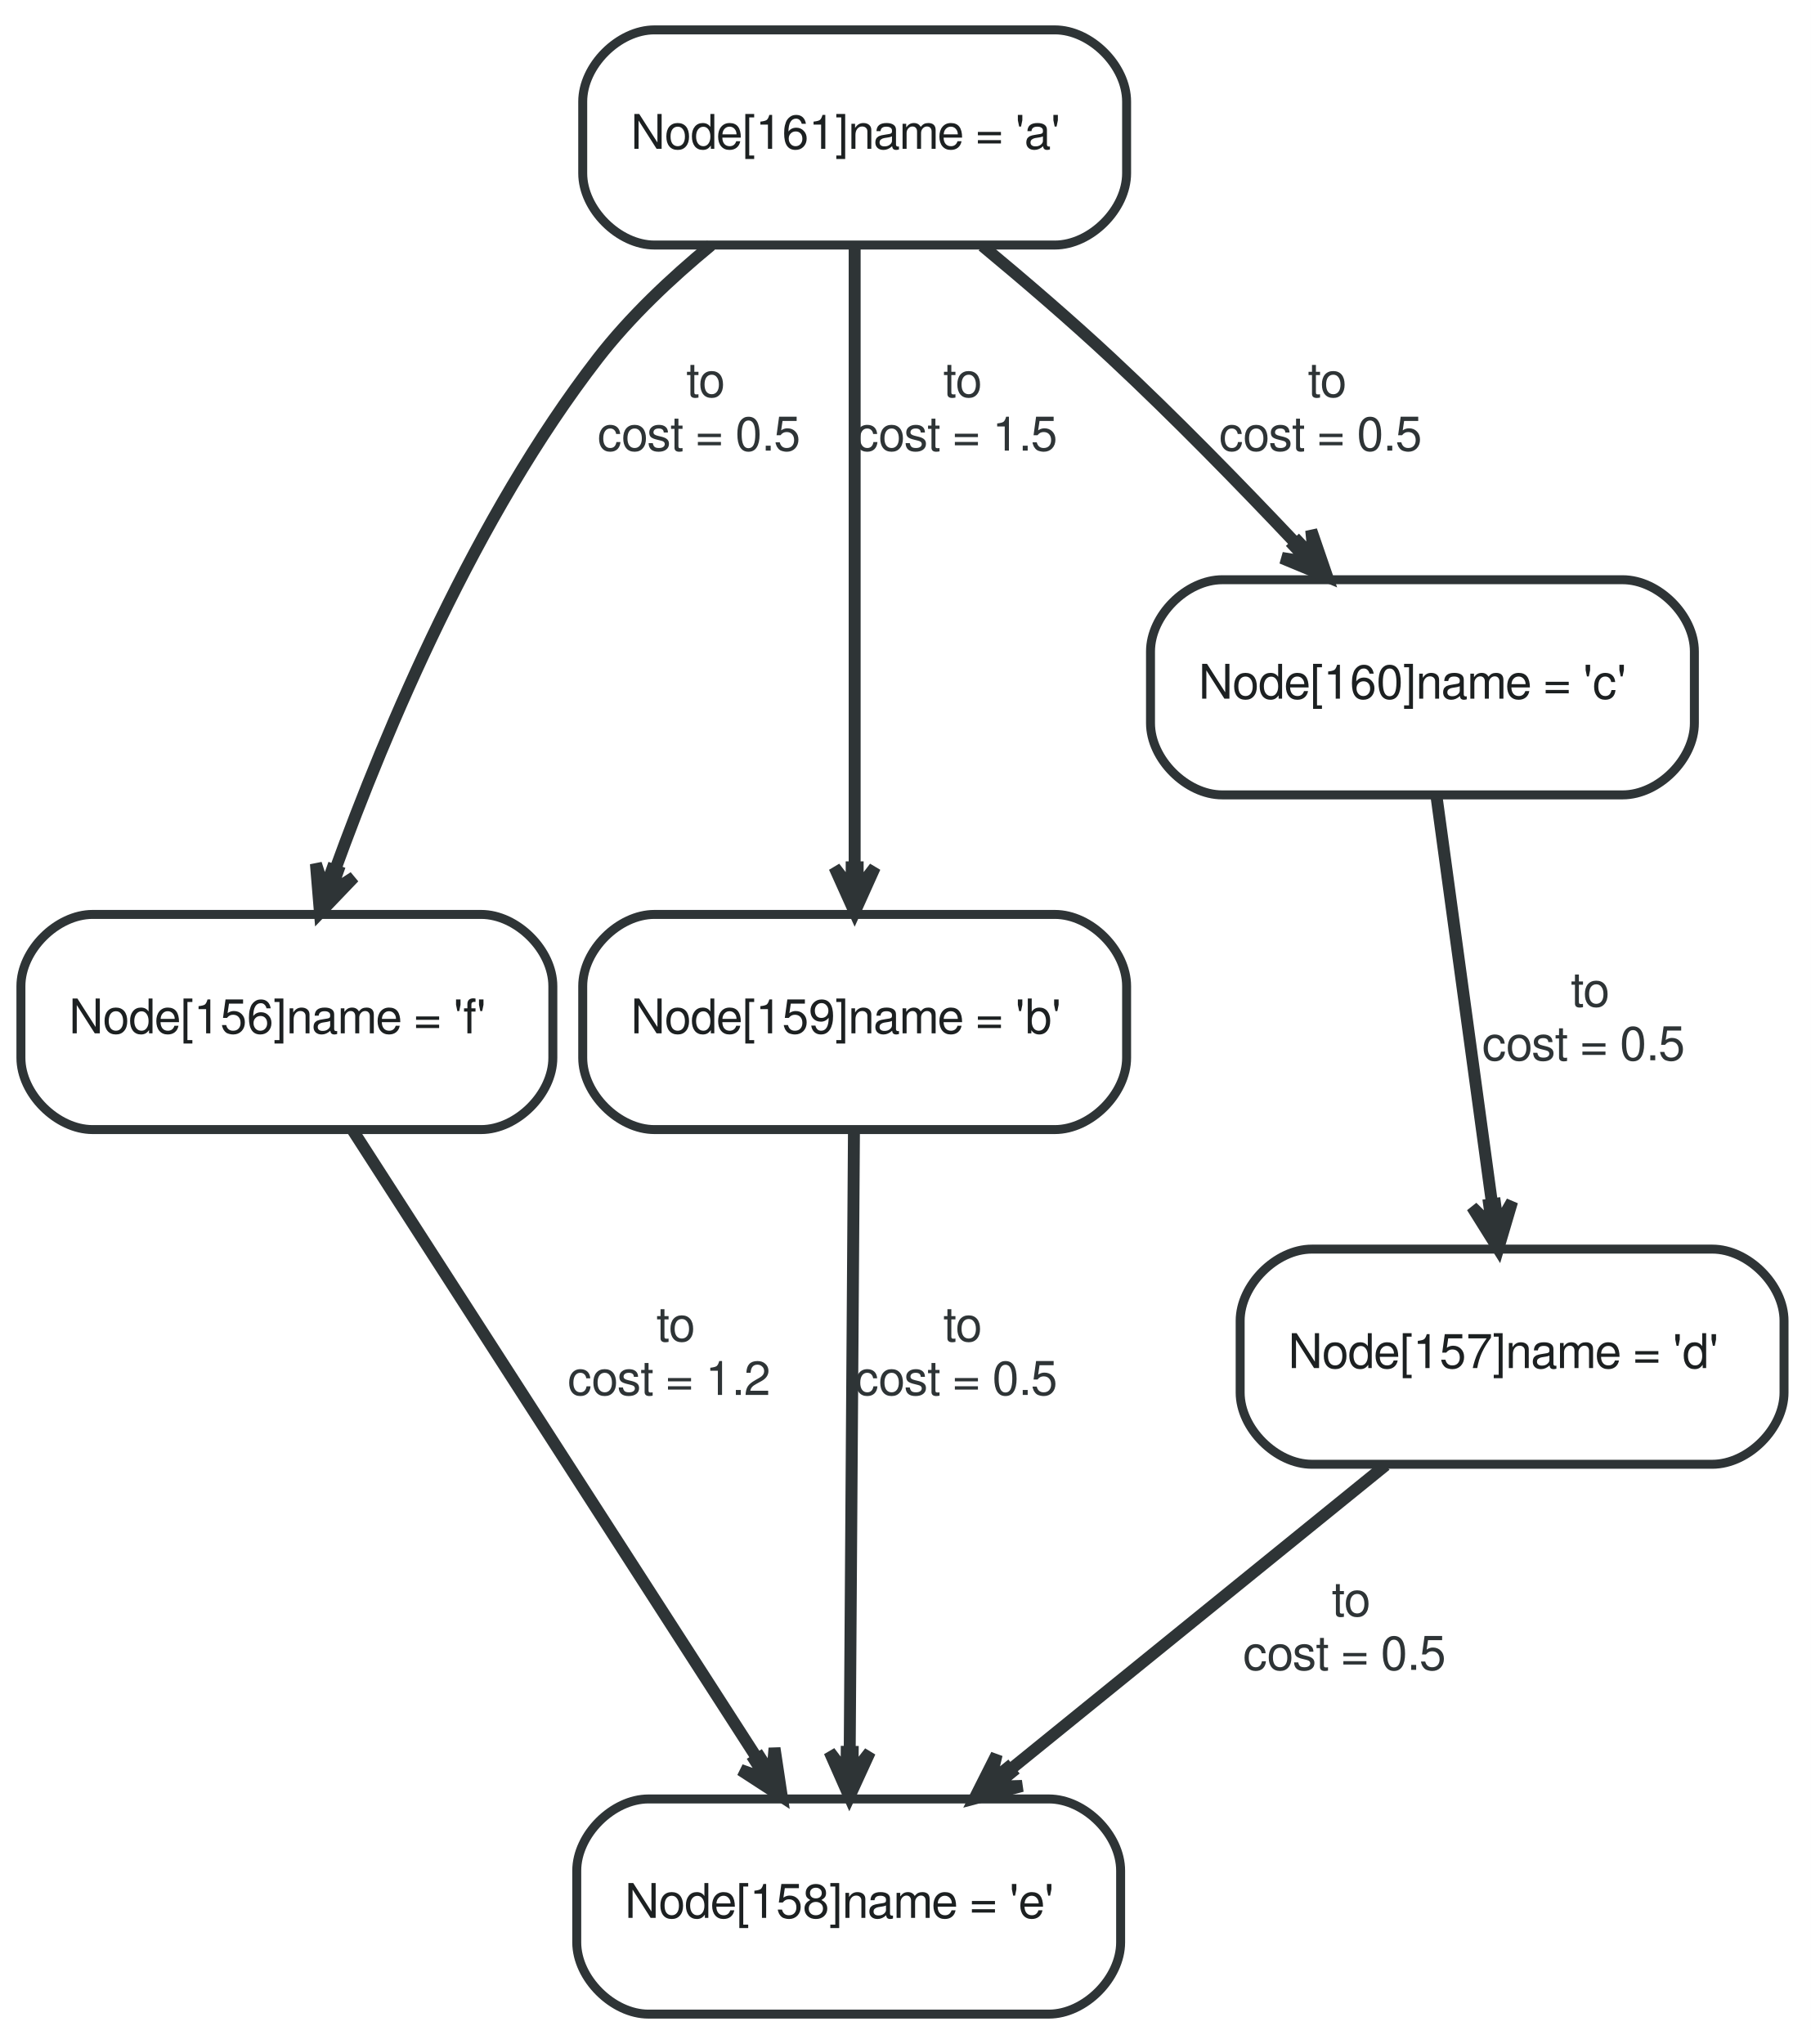
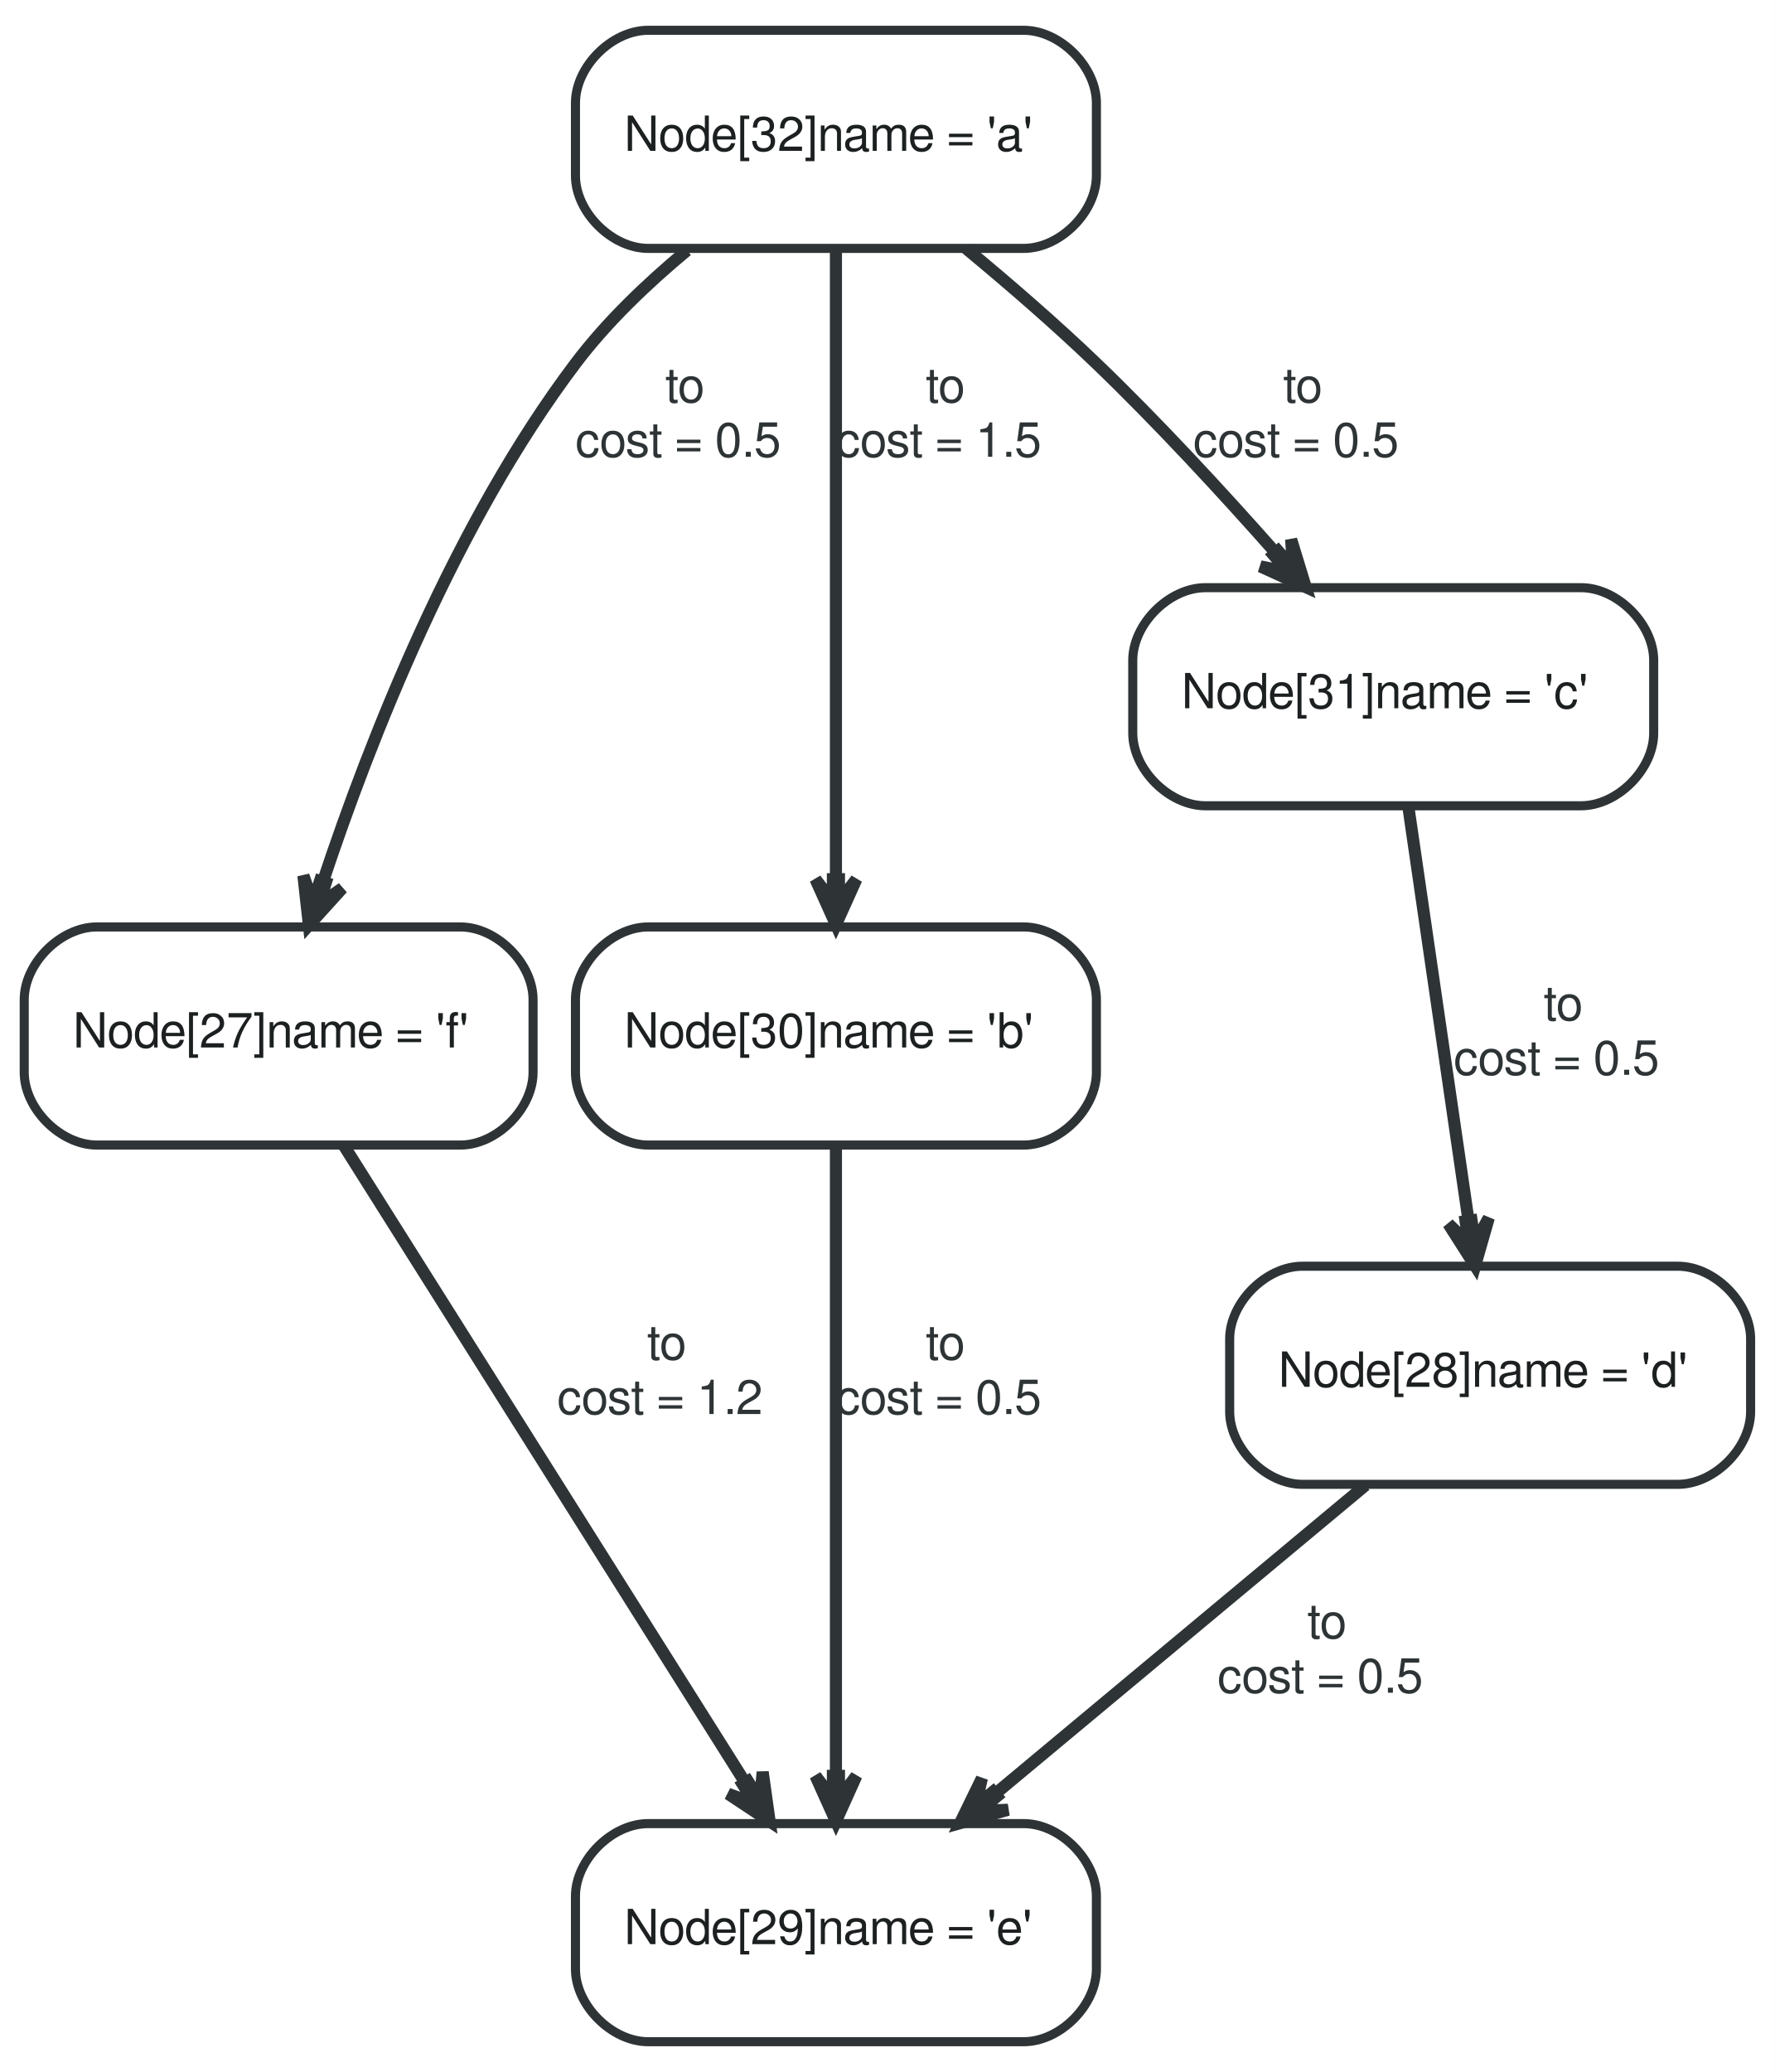
- <svg xmlns="http://www.w3.org/2000/svg" width="303pt" height="342pt" viewBox="0.00 0.00 303.00 342.00">
+ <svg xmlns="http://www.w3.org/2000/svg" width="293pt" height="342pt" viewBox="0.00 0.00 293.00 342.00">
  <g id="graph0" class="graph" transform="scale(1 1) rotate(0) translate(4 338)">
-     <polygon fill="white" stroke="none" points="-4,4 -4,-338 299,-338 299,4 -4,4" />
+     <polygon fill="white" stroke="none" points="-4,4 -4,-338 289,-338 289,4 -4,4" />
    <g id="node1" class="node">
-       <path fill="#ffffff" stroke="#2e3436" stroke-width="1.5" d="M11.5,-149C11.5,-149 76.5,-149 76.5,-149 82.5,-149 88.5,-155 88.5,-161 88.5,-161 88.5,-173 88.5,-173 88.5,-179 82.5,-185 76.5,-185 76.5,-185 11.5,-185 11.5,-185 5.5,-185 -0.5,-179 -0.5,-173 -0.5,-173 -0.5,-161 -0.5,-161 -0.5,-155 5.5,-149 11.5,-149" />
-       <text text-anchor="start" x="7.5" y="-165.1" font-family="FreeSans" font-size="8.00" fill="#1c2021">Node[156]name = 'f'</text>
+       <path fill="#ffffff" stroke="#2e3436" stroke-width="1.5" d="M12,-149C12,-149 72,-149 72,-149 78,-149 84,-155 84,-161 84,-161 84,-173 84,-173 84,-179 78,-185 72,-185 72,-185 12,-185 12,-185 6,-185 0,-179 0,-173 0,-173 0,-161 0,-161 0,-155 6,-149 12,-149" />
+       <text text-anchor="start" x="8" y="-165.1" font-family="FreeSans" font-size="8.00" fill="#1c2021">Node[27]name = 'f'</text>
    </g>
    <g id="node2" class="node">
-       <path fill="#ffffff" stroke="#2e3436" stroke-width="1.5" d="M104.5,-1C104.5,-1 171.5,-1 171.5,-1 177.5,-1 183.5,-7 183.5,-13 183.5,-13 183.5,-25 183.5,-25 183.5,-31 177.5,-37 171.5,-37 171.5,-37 104.5,-37 104.5,-37 98.5,-37 92.5,-31 92.5,-25 92.5,-25 92.5,-13 92.5,-13 92.5,-7 98.5,-1 104.5,-1" />
-       <text text-anchor="start" x="100.5" y="-17.1" font-family="FreeSans" font-size="8.00" fill="#1c2021">Node[158]name = 'e'</text>
+       <path fill="#ffffff" stroke="#2e3436" stroke-width="1.5" d="M103,-1C103,-1 165,-1 165,-1 171,-1 177,-7 177,-13 177,-13 177,-25 177,-25 177,-31 171,-37 165,-37 165,-37 103,-37 103,-37 97,-37 91,-31 91,-25 91,-25 91,-13 91,-13 91,-7 97,-1 103,-1" />
+       <text text-anchor="start" x="99" y="-17.1" font-family="FreeSans" font-size="8.00" fill="#1c2021">Node[29]name = 'e'</text>
    </g>
    <g id="edge1" class="edge">
-       <path fill="none" stroke="#2e3436" stroke-width="2" d="M54.967,-148.966C71.716,-122.951 103.723,-73.238 122.734,-43.712" />
-       <polygon fill="#2e3436" stroke="#2e3436" stroke-width="2" points="126.812,-37.378 125.589,-45.511 125.202,-40.802 123.172,-43.955 122.751,-43.684 122.331,-43.413 124.361,-40.26 119.914,-41.857 126.812,-37.378 126.812,-37.378" />
-       <text text-anchor="middle" x="109" y="-113.6" font-family="FreeSans" font-size="8.00" fill="#2e3436">to</text>
-       <text text-anchor="start" x="91" y="-104.6" font-family="FreeSans" font-size="8.00" fill="#2e3436">cost = 1.2</text>
+       <path fill="none" stroke="#2e3436" stroke-width="2" d="M52.734,-148.966C69.058,-123.061 100.19,-73.656 118.823,-44.085" />
+       <polygon fill="#2e3436" stroke="#2e3436" stroke-width="2" points="123.05,-37.378 121.907,-45.523 121.473,-40.817 119.474,-43.99 119.051,-43.723 118.628,-43.457 120.627,-40.284 116.196,-41.924 123.05,-37.378 123.05,-37.378" />
+       <text text-anchor="middle" x="106" y="-113.6" font-family="FreeSans" font-size="8.00" fill="#2e3436">to</text>
+       <text text-anchor="start" x="88" y="-104.6" font-family="FreeSans" font-size="8.00" fill="#2e3436">cost = 1.2</text>
    </g>
    <g id="node3" class="node">
-       <path fill="#ffffff" stroke="#2e3436" stroke-width="1.5" d="M215.5,-93C215.5,-93 282.5,-93 282.5,-93 288.5,-93 294.5,-99 294.5,-105 294.5,-105 294.5,-117 294.5,-117 294.5,-123 288.5,-129 282.5,-129 282.5,-129 215.5,-129 215.5,-129 209.5,-129 203.5,-123 203.5,-117 203.5,-117 203.5,-105 203.5,-105 203.5,-99 209.5,-93 215.5,-93" />
-       <text text-anchor="start" x="211.5" y="-109.1" font-family="FreeSans" font-size="8.00" fill="#1c2021">Node[157]name = 'd'</text>
+       <path fill="#ffffff" stroke="#2e3436" stroke-width="1.5" d="M211,-93C211,-93 273,-93 273,-93 279,-93 285,-99 285,-105 285,-105 285,-117 285,-117 285,-123 279,-129 273,-129 273,-129 211,-129 211,-129 205,-129 199,-123 199,-117 199,-117 199,-105 199,-105 199,-99 205,-93 211,-93" />
+       <text text-anchor="start" x="207" y="-109.1" font-family="FreeSans" font-size="8.00" fill="#1c2021">Node[28]name = 'd'</text>
    </g>
    <g id="edge2" class="edge">
-       <path fill="none" stroke="#2e3436" stroke-width="2" d="M227.86,-92.86C210.038,-78.409 184.422,-57.64 165.097,-41.97" />
-       <polygon fill="#2e3436" stroke="#2e3436" stroke-width="2" points="159.061,-37.076 167.012,-39.178 162.289,-39.05 165.201,-41.411 164.887,-41.8 164.572,-42.188 161.659,-39.827 162.761,-44.422 159.061,-37.076 159.061,-37.076" />
-       <text text-anchor="middle" x="222" y="-67.6" font-family="FreeSans" font-size="8.00" fill="#2e3436">to</text>
-       <text text-anchor="start" x="204" y="-58.6" font-family="FreeSans" font-size="8.00" fill="#2e3436">cost = 0.5</text>
+       <path fill="none" stroke="#2e3436" stroke-width="2" d="M221.432,-92.86C204.166,-78.472 179.383,-57.819 160.609,-42.174" />
+       <polygon fill="#2e3436" stroke="#2e3436" stroke-width="2" points="154.492,-37.076 162.414,-39.285 157.693,-39.093 160.573,-41.494 160.253,-41.878 159.933,-42.262 157.052,-39.861 158.093,-44.471 154.492,-37.076 154.492,-37.076" />
+       <text text-anchor="middle" x="215" y="-67.6" font-family="FreeSans" font-size="8.00" fill="#2e3436">to</text>
+       <text text-anchor="start" x="197" y="-58.6" font-family="FreeSans" font-size="8.00" fill="#2e3436">cost = 0.5</text>
    </g>
    <g id="node4" class="node">
-       <path fill="#ffffff" stroke="#2e3436" stroke-width="1.5" d="M105.5,-149C105.5,-149 172.5,-149 172.5,-149 178.5,-149 184.5,-155 184.5,-161 184.5,-161 184.5,-173 184.5,-173 184.5,-179 178.5,-185 172.5,-185 172.5,-185 105.5,-185 105.5,-185 99.5,-185 93.5,-179 93.5,-173 93.5,-173 93.5,-161 93.5,-161 93.5,-155 99.5,-149 105.5,-149" />
-       <text text-anchor="start" x="101.5" y="-165.1" font-family="FreeSans" font-size="8.00" fill="#1c2021">Node[159]name = 'b'</text>
+       <path fill="#ffffff" stroke="#2e3436" stroke-width="1.5" d="M103,-149C103,-149 165,-149 165,-149 171,-149 177,-155 177,-161 177,-161 177,-173 177,-173 177,-179 171,-185 165,-185 165,-185 103,-185 103,-185 97,-185 91,-179 91,-173 91,-173 91,-161 91,-161 91,-155 97,-149 103,-149" />
+       <text text-anchor="start" x="99" y="-165.1" font-family="FreeSans" font-size="8.00" fill="#1c2021">Node[30]name = 'b'</text>
    </g>
    <g id="edge3" class="edge">
-       <path fill="none" stroke="#2e3436" stroke-width="2" d="M138.883,-148.966C138.708,-123.389 138.376,-74.903 138.173,-45.217" />
-       <polygon fill="#2e3436" stroke="#2e3436" stroke-width="2" points="138.119,-37.378 141.545,-44.855 138.645,-41.124 138.67,-44.874 138.17,-44.878 137.671,-44.881 137.645,-41.131 134.796,-44.901 138.119,-37.378 138.119,-37.378" />
-       <text text-anchor="middle" x="157" y="-113.6" font-family="FreeSans" font-size="8.00" fill="#2e3436">to</text>
-       <text text-anchor="start" x="139" y="-104.6" font-family="FreeSans" font-size="8.00" fill="#2e3436">cost = 0.5</text>
+       <path fill="none" stroke="#2e3436" stroke-width="2" d="M134,-148.966C134,-123.389 134,-74.903 134,-45.217" />
+       <polygon fill="#2e3436" stroke="#2e3436" stroke-width="2" points="134,-37.378 137.375,-44.878 134.5,-41.128 134.5,-44.878 134,-44.878 133.5,-44.878 133.5,-41.128 130.625,-44.878 134,-37.378 134,-37.378" />
+       <text text-anchor="middle" x="152" y="-113.6" font-family="FreeSans" font-size="8.00" fill="#2e3436">to</text>
+       <text text-anchor="start" x="134" y="-104.6" font-family="FreeSans" font-size="8.00" fill="#2e3436">cost = 0.5</text>
    </g>
    <g id="node5" class="node">
-       <path fill="#ffffff" stroke="#2e3436" stroke-width="1.5" d="M200.5,-205C200.5,-205 267.5,-205 267.5,-205 273.5,-205 279.5,-211 279.5,-217 279.5,-217 279.5,-229 279.5,-229 279.5,-235 273.5,-241 267.5,-241 267.5,-241 200.5,-241 200.5,-241 194.5,-241 188.5,-235 188.5,-229 188.5,-229 188.5,-217 188.5,-217 188.5,-211 194.5,-205 200.5,-205" />
-       <text text-anchor="start" x="196.5" y="-221.1" font-family="FreeSans" font-size="8.00" fill="#1c2021">Node[160]name = 'c'</text>
+       <path fill="#ffffff" stroke="#2e3436" stroke-width="1.5" d="M195,-205C195,-205 257,-205 257,-205 263,-205 269,-211 269,-217 269,-217 269,-229 269,-229 269,-235 263,-241 257,-241 257,-241 195,-241 195,-241 189,-241 183,-235 183,-229 183,-229 183,-217 183,-217 183,-211 189,-205 195,-205" />
+       <text text-anchor="start" x="191" y="-221.1" font-family="FreeSans" font-size="8.00" fill="#1c2021">Node[31]name = 'c'</text>
    </g>
    <g id="edge4" class="edge">
-       <path fill="none" stroke="#2e3436" stroke-width="2" d="M236.344,-204.812C238.843,-186.488 242.821,-157.31 245.65,-136.565" />
-       <polygon fill="#2e3436" stroke="#2e3436" stroke-width="2" points="246.673,-129.067 249.003,-136.954 246.661,-132.85 246.155,-136.566 245.659,-136.498 245.164,-136.43 245.671,-132.715 242.315,-136.042 246.673,-129.067 246.673,-129.067" />
-       <text text-anchor="middle" x="262" y="-169.6" font-family="FreeSans" font-size="8.00" fill="#2e3436">to</text>
-       <text text-anchor="start" x="244" y="-160.6" font-family="FreeSans" font-size="8.00" fill="#2e3436">cost = 0.5</text>
+       <path fill="none" stroke="#2e3436" stroke-width="2" d="M228.5,-204.812C231.165,-186.488 235.409,-157.31 238.427,-136.565" />
+       <polygon fill="#2e3436" stroke="#2e3436" stroke-width="2" points="239.518,-129.067 241.778,-136.975 239.473,-132.85 238.933,-136.561 238.438,-136.489 237.943,-136.417 238.483,-132.706 235.098,-136.003 239.518,-129.067 239.518,-129.067" />
+       <text text-anchor="middle" x="254" y="-169.6" font-family="FreeSans" font-size="8.00" fill="#2e3436">to</text>
+       <text text-anchor="start" x="236" y="-160.6" font-family="FreeSans" font-size="8.00" fill="#2e3436">cost = 0.5</text>
    </g>
    <g id="node6" class="node">
-       <path fill="#ffffff" stroke="#2e3436" stroke-width="1.5" d="M105.5,-297C105.5,-297 172.5,-297 172.5,-297 178.5,-297 184.5,-303 184.5,-309 184.5,-309 184.5,-321 184.5,-321 184.5,-327 178.5,-333 172.5,-333 172.5,-333 105.5,-333 105.5,-333 99.5,-333 93.5,-327 93.5,-321 93.5,-321 93.5,-309 93.5,-309 93.5,-303 99.5,-297 105.5,-297" />
-       <text text-anchor="start" x="101.5" y="-313.1" font-family="FreeSans" font-size="8.00" fill="#1c2021">Node[161]name = 'a'</text>
+       <path fill="#ffffff" stroke="#2e3436" stroke-width="1.5" d="M103,-297C103,-297 165,-297 165,-297 171,-297 177,-303 177,-309 177,-309 177,-321 177,-321 177,-327 171,-333 165,-333 165,-333 103,-333 103,-333 97,-333 91,-327 91,-321 91,-321 91,-309 91,-309 91,-303 97,-297 103,-297" />
+       <text text-anchor="start" x="99" y="-313.1" font-family="FreeSans" font-size="8.00" fill="#1c2021">Node[32]name = 'a'</text>
+     </g>
+     <g id="edge6" class="edge">
+       <path fill="none" stroke="#2e3436" stroke-width="2" d="M109.418,-296.673C102.854,-291.23 96.161,-284.839 91,-278 71.115,-251.647 57.118,-215.952 49.311,-192.466" />
+       <polygon fill="#2e3436" stroke="#2e3436" stroke-width="2" points="46.994,-185.297 52.512,-191.396 48.623,-188.712 49.776,-192.28 49.3,-192.434 48.825,-192.588 47.671,-189.019 46.089,-193.472 46.994,-185.297 46.994,-185.297" />
+       <text text-anchor="middle" x="109" y="-271.6" font-family="FreeSans" font-size="8.00" fill="#2e3436">to</text>
+       <text text-anchor="start" x="91" y="-262.6" font-family="FreeSans" font-size="8.00" fill="#2e3436">cost = 0.5</text>
+     </g>
+     <g id="edge5" class="edge">
+       <path fill="none" stroke="#2e3436" stroke-width="2" d="M134,-296.966C134,-271.389 134,-222.903 134,-193.217" />
+       <polygon fill="#2e3436" stroke="#2e3436" stroke-width="2" points="134,-185.378 137.375,-192.878 134.5,-189.128 134.5,-192.878 134,-192.878 133.5,-192.878 133.5,-189.128 130.625,-192.878 134,-185.378 134,-185.378" />
+       <text text-anchor="middle" x="152" y="-271.6" font-family="FreeSans" font-size="8.00" fill="#2e3436">to</text>
+       <text text-anchor="start" x="134" y="-262.6" font-family="FreeSans" font-size="8.00" fill="#2e3436">cost = 1.5</text>
    </g>
    <g id="edge7" class="edge">
-       <path fill="none" stroke="#2e3436" stroke-width="2" d="M114.964,-296.967C108.261,-291.443 101.356,-284.935 96,-278 75.61,-251.602 60.589,-215.917 52.072,-192.446" />
-       <polygon fill="#2e3436" stroke="#2e3436" stroke-width="2" points="49.536,-185.282 55.221,-191.226 51.259,-188.65 52.51,-192.185 52.039,-192.352 51.568,-192.519 50.316,-188.984 48.857,-193.478 49.536,-185.282 49.536,-185.282" />
-       <text text-anchor="middle" x="114" y="-271.6" font-family="FreeSans" font-size="8.00" fill="#2e3436">to</text>
-       <text text-anchor="start" x="96" y="-262.6" font-family="FreeSans" font-size="8.00" fill="#2e3436">cost = 0.5</text>
-     </g>
-     <g id="edge6" class="edge">
-       <path fill="none" stroke="#2e3436" stroke-width="2" d="M139,-296.966C139,-271.389 139,-222.903 139,-193.217" />
-       <polygon fill="#2e3436" stroke="#2e3436" stroke-width="2" points="139,-185.378 142.375,-192.878 139.5,-189.128 139.5,-192.878 139,-192.878 138.5,-192.878 138.5,-189.128 135.625,-192.878 139,-185.378 139,-185.378" />
-       <text text-anchor="middle" x="157" y="-271.6" font-family="FreeSans" font-size="8.00" fill="#2e3436">to</text>
-       <text text-anchor="start" x="139" y="-262.6" font-family="FreeSans" font-size="8.00" fill="#2e3436">cost = 1.5</text>
-     </g>
-     <g id="edge5" class="edge">
-       <path fill="none" stroke="#2e3436" stroke-width="2" d="M160.385,-296.862C167.41,-291.032 175.165,-284.375 182,-278 192.502,-268.204 203.611,-256.82 212.854,-247.037" />
-       <polygon fill="#2e3436" stroke="#2e3436" stroke-width="2" points="218.061,-241.487 215.391,-249.266 215.86,-244.564 213.294,-247.299 212.929,-246.957 212.565,-246.614 215.13,-243.879 210.468,-244.647 218.061,-241.487 218.061,-241.487" />
-       <text text-anchor="middle" x="218" y="-271.6" font-family="FreeSans" font-size="8.00" fill="#2e3436">to</text>
-       <text text-anchor="start" x="200" y="-262.6" font-family="FreeSans" font-size="8.00" fill="#2e3436">cost = 0.5</text>
+       <path fill="none" stroke="#2e3436" stroke-width="2" d="M155.497,-296.98C162.529,-291.158 170.26,-284.476 177,-278 187.129,-268.267 197.684,-256.825 206.392,-246.985" />
+       <polygon fill="#2e3436" stroke="#2e3436" stroke-width="2" points="211.555,-241.095 209.15,-248.96 209.459,-244.244 206.988,-247.064 206.612,-246.735 206.236,-246.405 208.707,-243.585 204.074,-244.51 211.555,-241.095 211.555,-241.095" />
+       <text text-anchor="middle" x="211" y="-271.6" font-family="FreeSans" font-size="8.00" fill="#2e3436">to</text>
+       <text text-anchor="start" x="193" y="-262.6" font-family="FreeSans" font-size="8.00" fill="#2e3436">cost = 0.5</text>
    </g>
  </g>
</svg>
